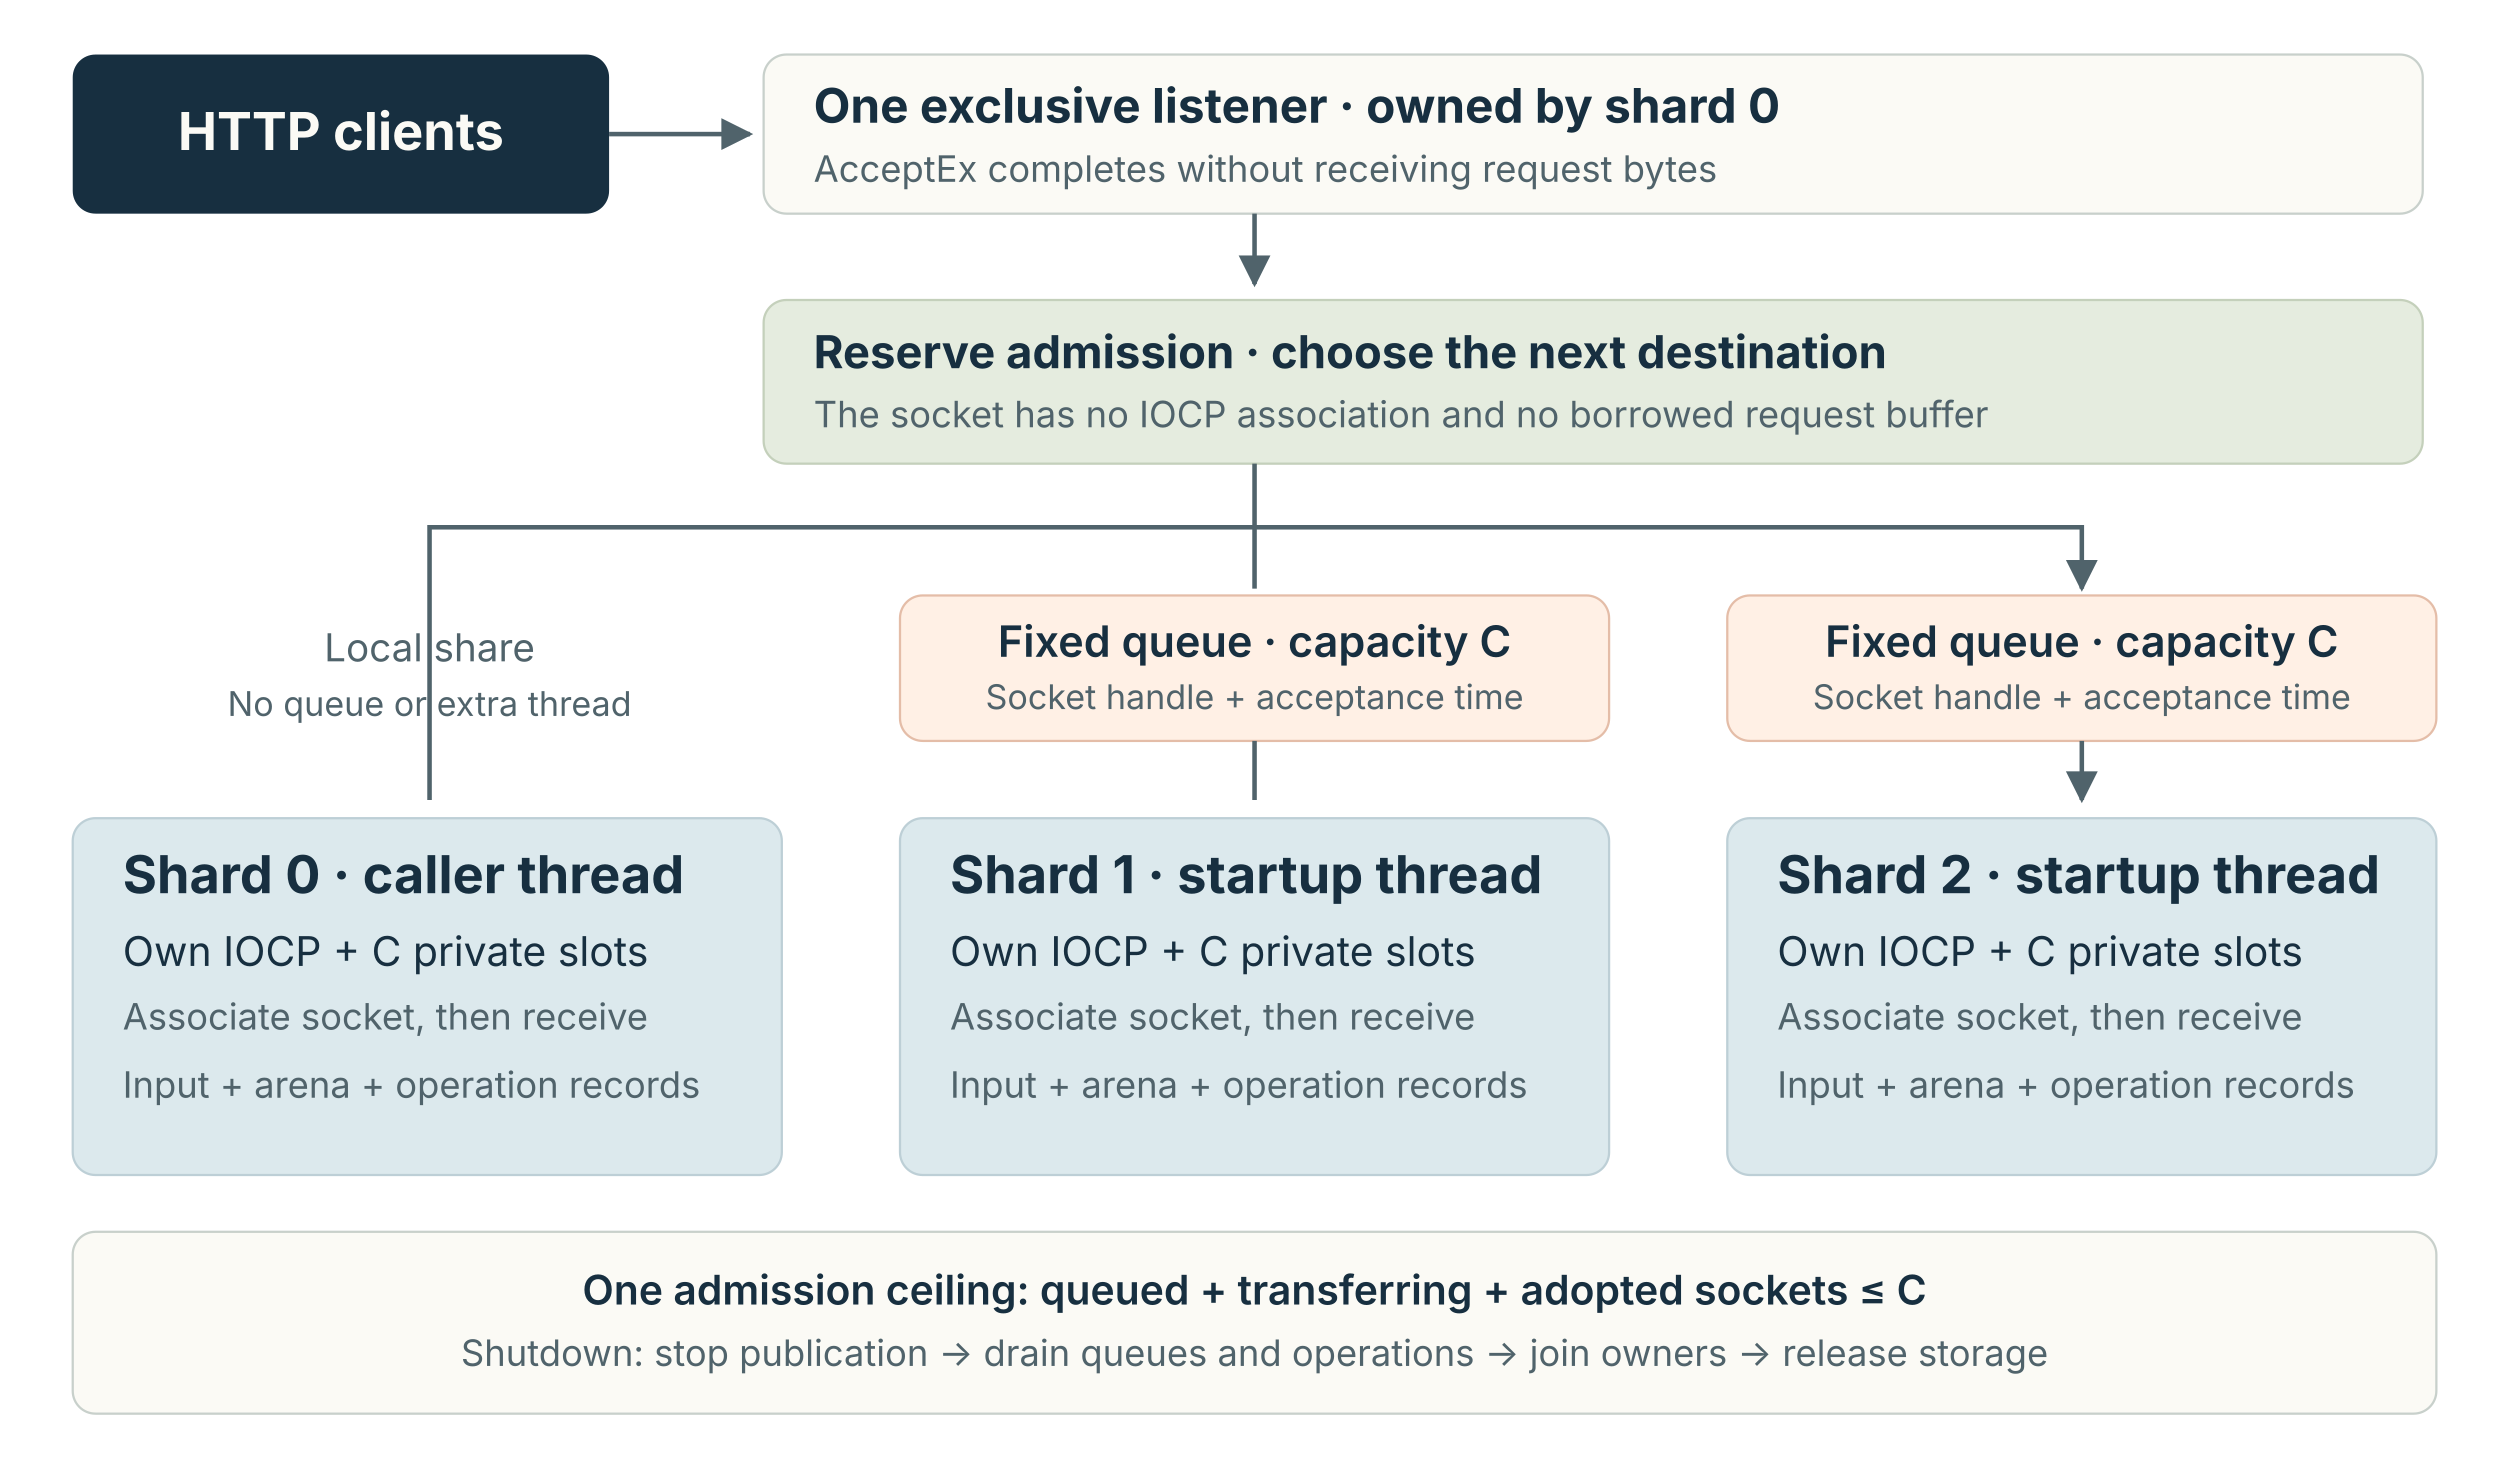
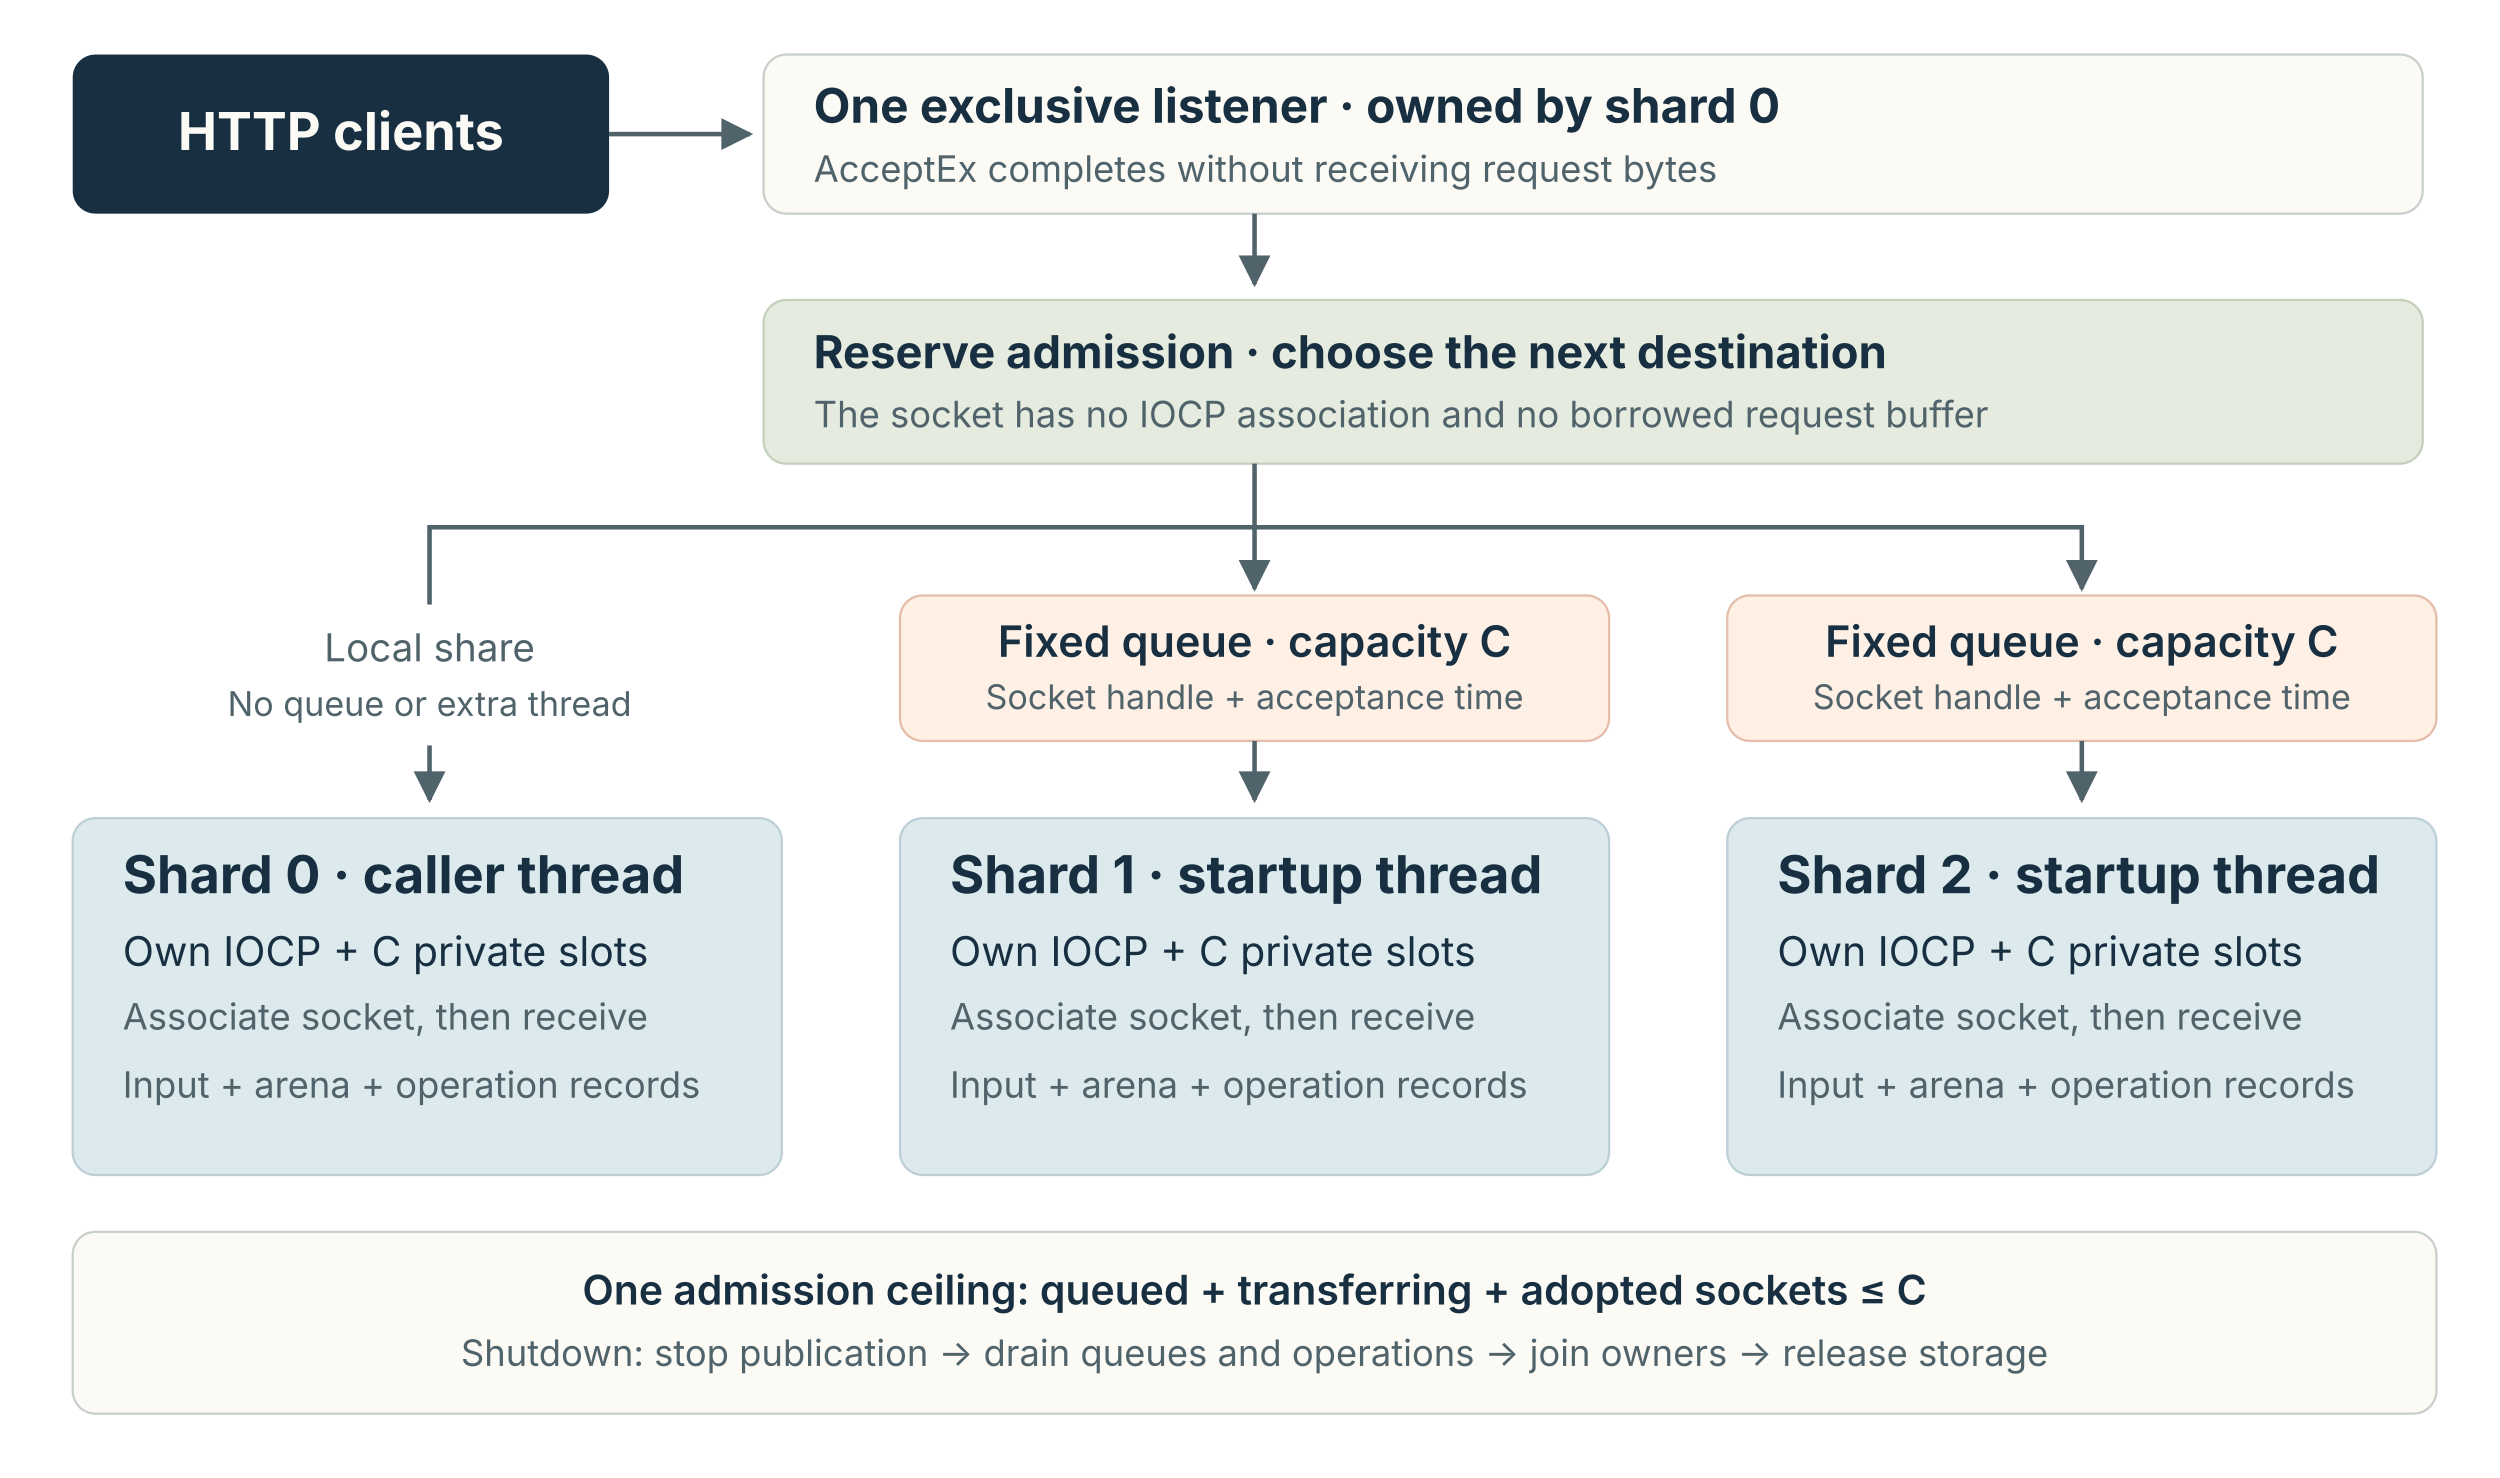
<svg xmlns="http://www.w3.org/2000/svg" viewBox="0 0 1100 650" role="img" aria-labelledby="windows-handoff-title windows-handoff-desc" class="diagram-svg">
  <defs>
    <marker id="windows-handoff-arrow" viewBox="0 0 10 10" refX="9" refY="5" markerWidth="7" markerHeight="7" orient="auto-start-reverse">
      <path d="M 0 0 L 10 5 L 0 10 z" fill="#50636b" />
    </marker>
  </defs>
  <g font-family="system-ui, -apple-system, Segoe UI, sans-serif">
    <rect x="32" y="24" width="236" height="70" rx="10" fill="#172f40" />
    <text x="150" y="66" text-anchor="middle" font-size="23" fill="#fbfaf5" font-weight="650">HTTP clients</text>
    <path d="M 268 59 H 330" fill="none" stroke="#50636b" stroke-width="2" marker-end="url(#windows-handoff-arrow)" />
    <rect x="336" y="24" width="730" height="70" rx="10" fill="#fbfaf5" stroke="#c8d0cb" />
    <text x="358" y="54" font-size="21" fill="#172f40" font-weight="650">One exclusive listener · owned by shard 0</text>
    <text x="358" y="80" font-size="16" fill="#50636b">AcceptEx completes without receiving request bytes</text>
    <path d="M 552 94 V 125" fill="none" stroke="#50636b" stroke-width="2" marker-end="url(#windows-handoff-arrow)" />
    <rect x="336" y="132" width="730" height="72" rx="10" fill="#e5ecdf" stroke="#c4d0bb" />
    <text x="358" y="162" font-size="20" fill="#172f40" font-weight="650">Reserve admission · choose the next destination</text>
    <text x="358" y="188" font-size="16" fill="#50636b">The socket has no IOCP association and no borrowed request buffer</text>
-     <path d="M 552 204 V 232 H 189 V 352 M 552 232 V 259 M 552 232 H 916 V 259" fill="none" stroke="#50636b" stroke-width="2" marker-end="url(#windows-handoff-arrow)" />
+     <path d="M 552 204 V 232 H 189 V 266" fill="none" stroke="#50636b" stroke-width="2" />
+     <path d="M 189 328 V 352" fill="none" stroke="#50636b" stroke-width="2" marker-end="url(#windows-handoff-arrow)" />
+     <path d="M 552 232 V 259" fill="none" stroke="#50636b" stroke-width="2" marker-end="url(#windows-handoff-arrow)" />
+     <path d="M 552 232 H 916 V 259" fill="none" stroke="#50636b" stroke-width="2" marker-end="url(#windows-handoff-arrow)" />
    <text x="189" y="291" text-anchor="middle" font-size="17" fill="#50636b">Local share</text>
    <text x="189" y="315" text-anchor="middle" font-size="15" fill="#50636b">No queue or extra thread</text>
    <rect x="396" y="262" width="312" height="64" rx="10" fill="#fff0e5" stroke="#e4bda8" />
    <text x="552" y="289" text-anchor="middle" font-size="19" fill="#172f40" font-weight="600">Fixed queue · capacity C</text>
    <text x="552" y="312" text-anchor="middle" font-size="15" fill="#50636b">Socket handle + acceptance time</text>
    <rect x="760" y="262" width="312" height="64" rx="10" fill="#fff0e5" stroke="#e4bda8" />
    <text x="916" y="289" text-anchor="middle" font-size="19" fill="#172f40" font-weight="600">Fixed queue · capacity C</text>
    <text x="916" y="312" text-anchor="middle" font-size="15" fill="#50636b">Socket handle + acceptance time</text>
-     <path d="M 552 326 V 352 M 916 326 V 352" fill="none" stroke="#50636b" stroke-width="2" marker-end="url(#windows-handoff-arrow)" />
+     <path d="M 552 326 V 352" fill="none" stroke="#50636b" stroke-width="2" marker-end="url(#windows-handoff-arrow)" />
+     <path d="M 916 326 V 352" fill="none" stroke="#50636b" stroke-width="2" marker-end="url(#windows-handoff-arrow)" />
    <rect x="32" y="360" width="312" height="157" rx="10" fill="#dce9ed" stroke="#bdcfd6" />
    <text x="54" y="393" font-size="23" fill="#172f40" font-weight="650">Shard 0 · caller thread</text>
    <text x="54" y="425" font-size="18" fill="#172f40">Own IOCP + C private slots</text>
    <text x="54" y="453" font-size="16" fill="#50636b">Associate socket, then receive</text>
    <text x="54" y="483" font-size="16" fill="#50636b">Input + arena + operation records</text>
    <rect x="396" y="360" width="312" height="157" rx="10" fill="#dce9ed" stroke="#bdcfd6" />
    <text x="418" y="393" font-size="23" fill="#172f40" font-weight="650">Shard 1 · startup thread</text>
    <text x="418" y="425" font-size="18" fill="#172f40">Own IOCP + C private slots</text>
    <text x="418" y="453" font-size="16" fill="#50636b">Associate socket, then receive</text>
    <text x="418" y="483" font-size="16" fill="#50636b">Input + arena + operation records</text>
    <rect x="760" y="360" width="312" height="157" rx="10" fill="#dce9ed" stroke="#bdcfd6" />
    <text x="782" y="393" font-size="23" fill="#172f40" font-weight="650">Shard 2 · startup thread</text>
    <text x="782" y="425" font-size="18" fill="#172f40">Own IOCP + C private slots</text>
    <text x="782" y="453" font-size="16" fill="#50636b">Associate socket, then receive</text>
    <text x="782" y="483" font-size="16" fill="#50636b">Input + arena + operation records</text>
    <rect x="32" y="542" width="1040" height="80" rx="10" fill="#fbfaf5" stroke="#c8d0cb" />
    <text x="552" y="574" text-anchor="middle" font-size="18" fill="#172f40" font-weight="600">One admission ceiling: queued + transferring + adopted sockets ≤ C</text>
    <text x="552" y="601" text-anchor="middle" font-size="16" fill="#50636b">Shutdown: stop publication → drain queues and operations → join owners → release storage</text>
  </g>
</svg>
